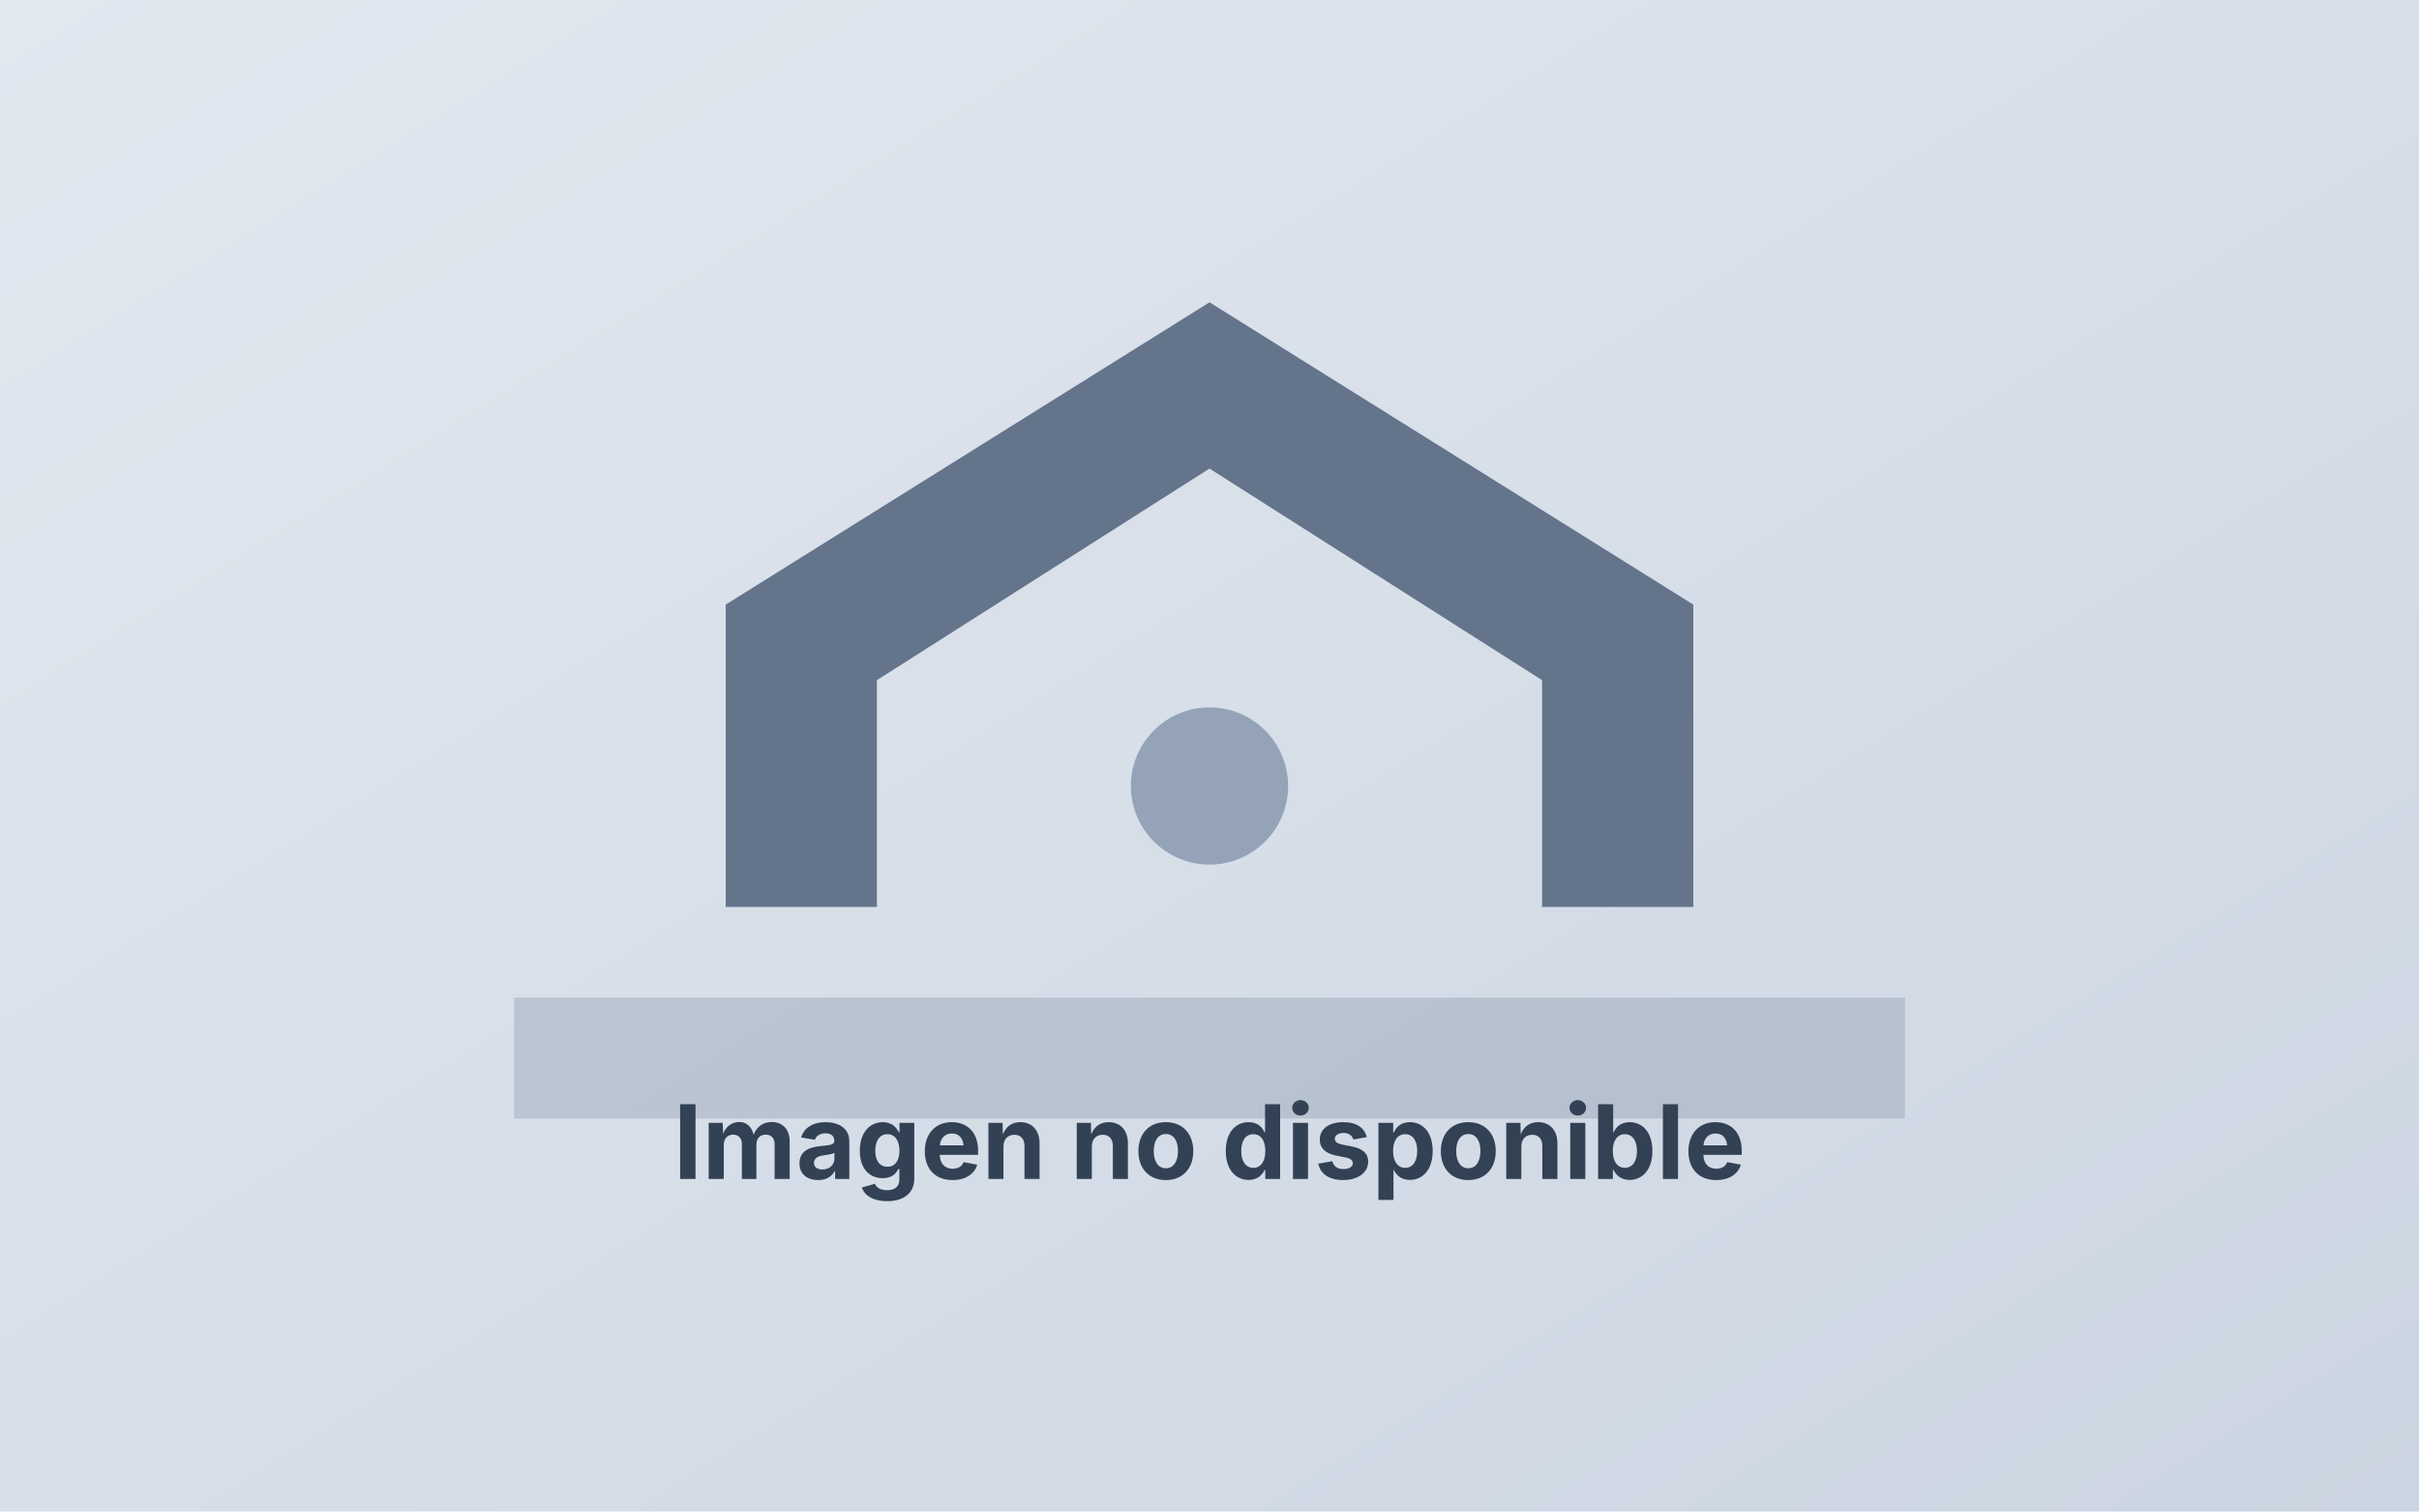
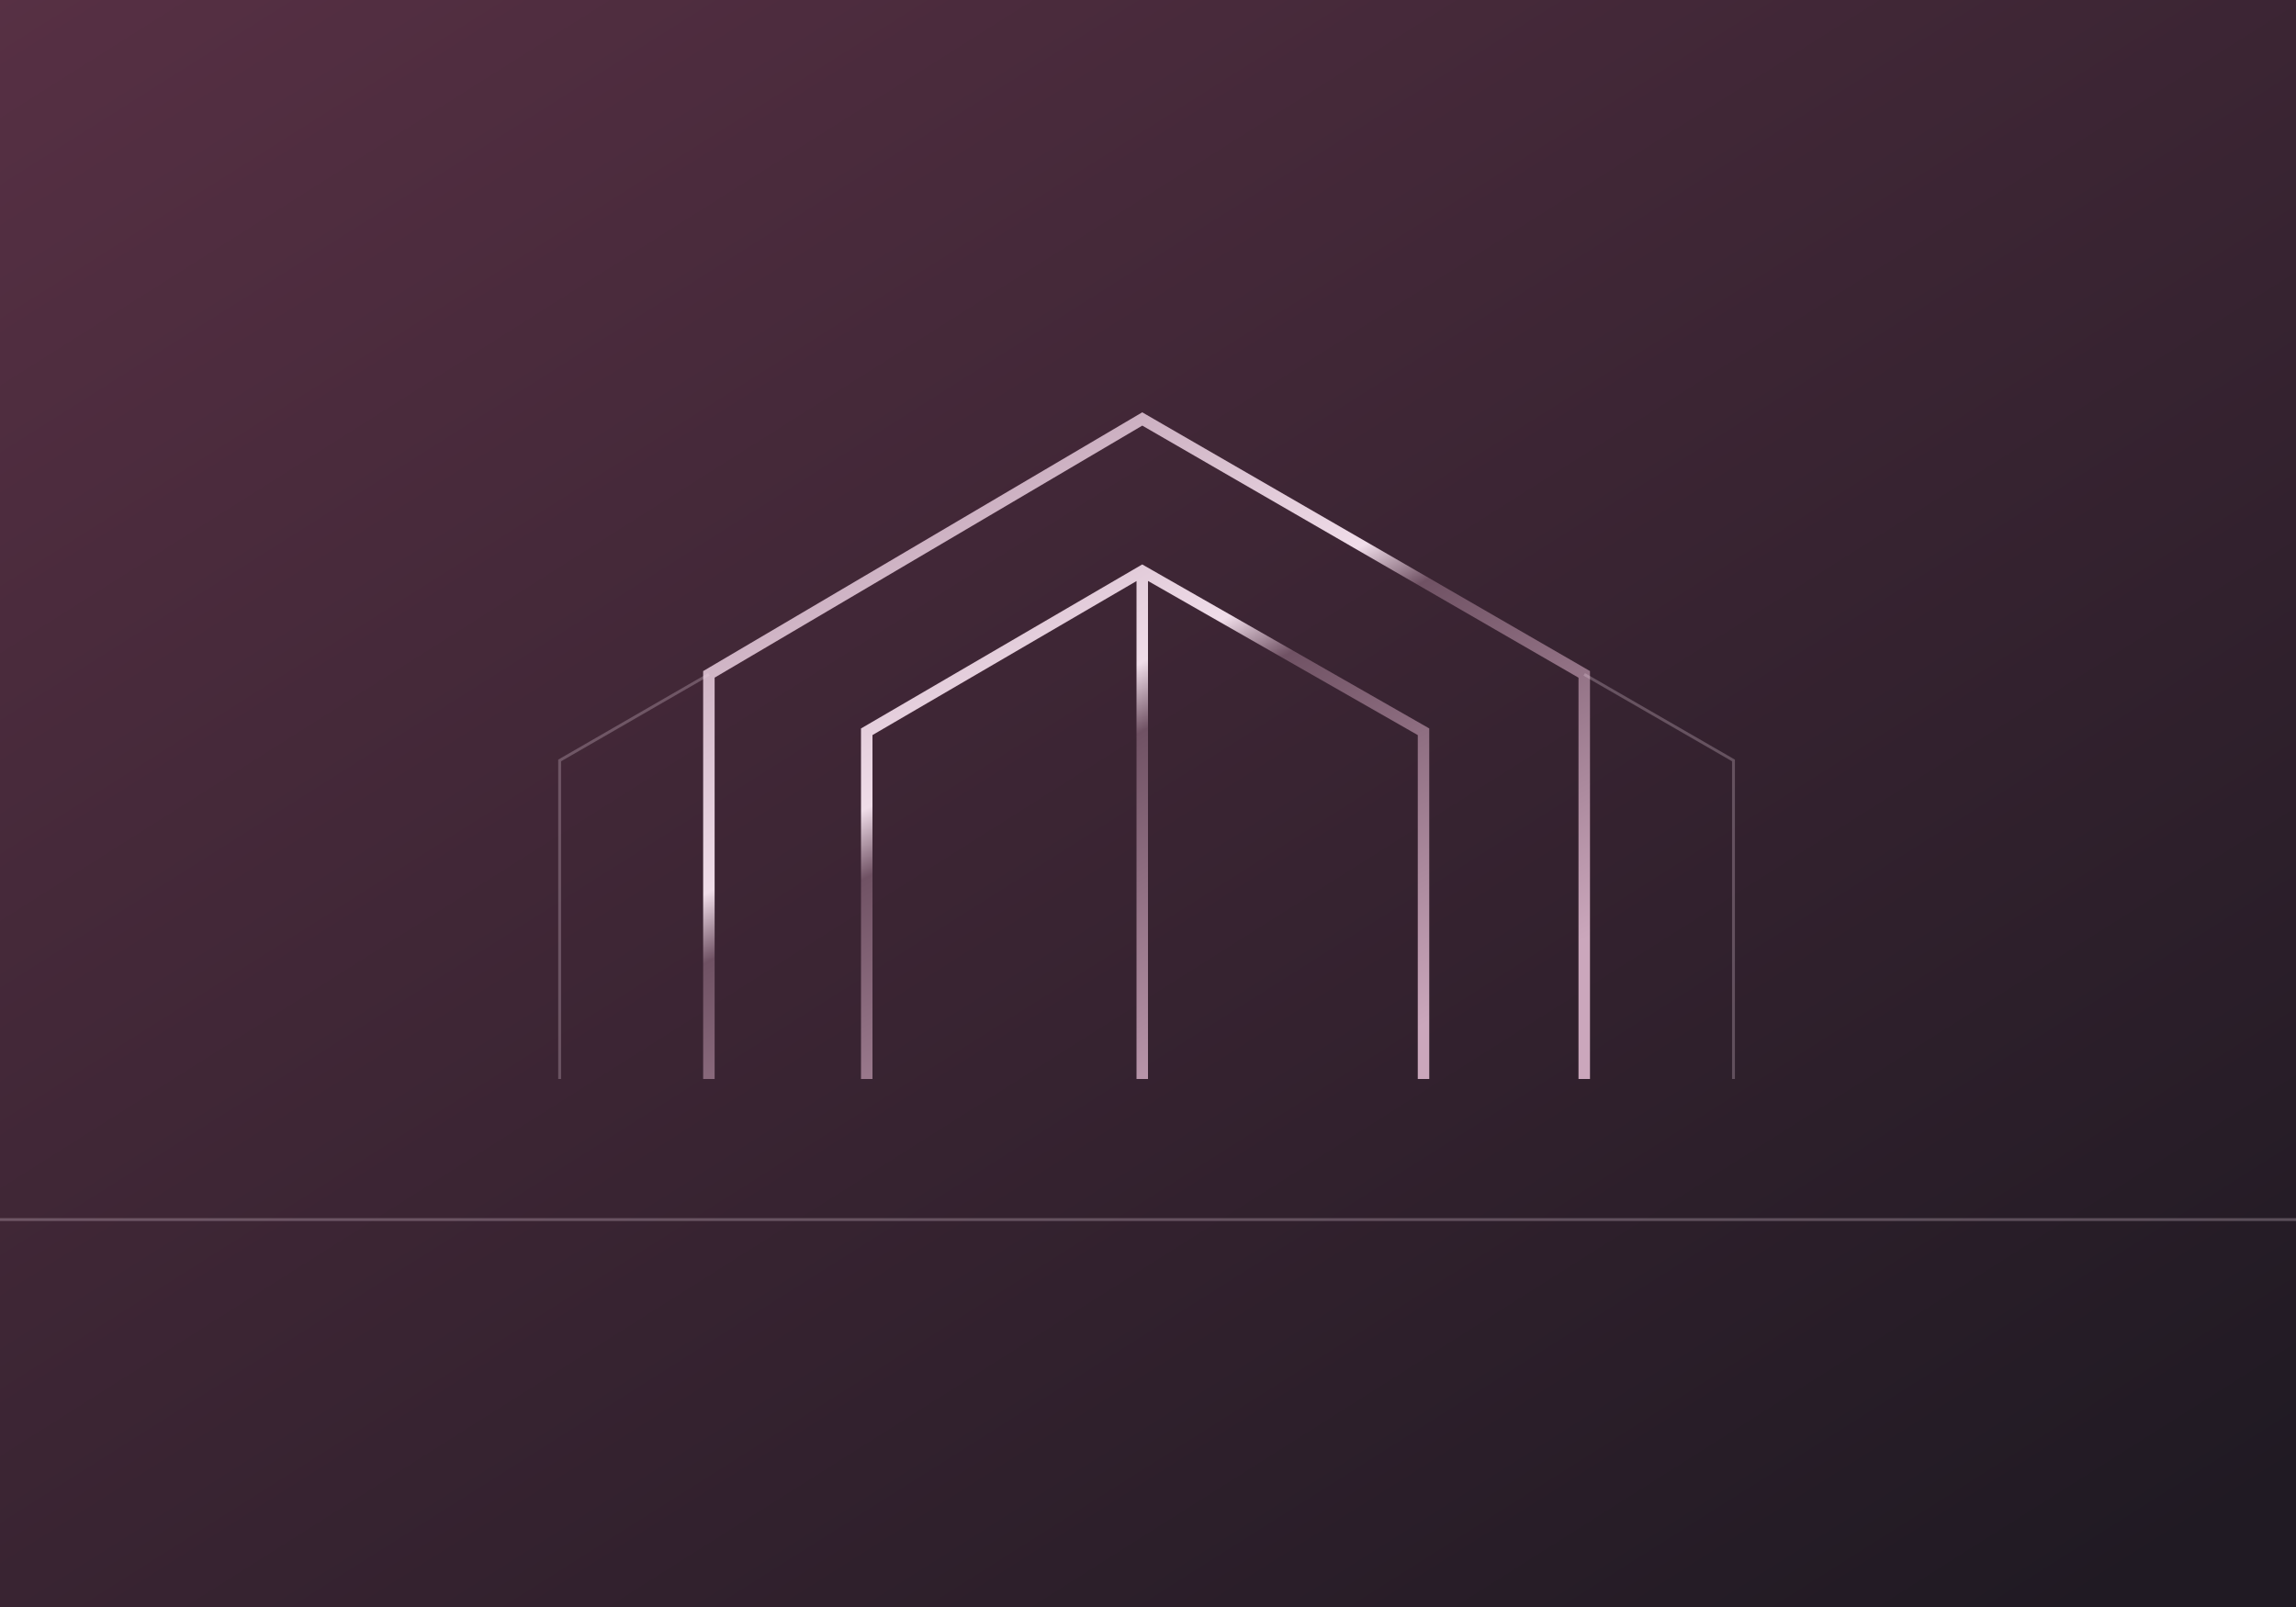
- <svg xmlns="http://www.w3.org/2000/svg" width="800" height="500" viewBox="0 0 800 500" role="img" aria-labelledby="title desc">
+ <svg xmlns="http://www.w3.org/2000/svg" viewBox="0 0 800 560" width="800" height="560">
  <defs>
-     <linearGradient id="bg" x1="0" y1="0" x2="1" y2="1">
-       <stop offset="0%" stop-color="#e2e8f0" />
-       <stop offset="100%" stop-color="#cbd5e1" />
+     <linearGradient id="bg" x2=".9" y2="1">
+       <stop stop-color="#573044" />
+       <stop offset="1" stop-color="#201a23" />
+     </linearGradient>
+     <linearGradient id="metal" x2=".7" y2="1">
+       <stop stop-color="#ab879d" />
+       <stop offset=".48" stop-color="#f0dde9" />
+       <stop offset=".55" stop-color="#705264" />
+       <stop offset="1" stop-color="#cba7bc" />
    </linearGradient>
  </defs>
-   <rect width="800" height="500" fill="url(#bg)" />
-   <g fill="#64748b">
-     <path d="M170 330h460v40H170z" opacity=".25" />
-     <path d="M240 300V200l160-100 160 100v100h-50v-75l-110-70-110 70v75z" />
-     <circle cx="400" cy="260" r="26" fill="#94a3b8" />
-   </g>
-   <text x="400" y="390" text-anchor="middle" fill="#334155" font-family="Inter, Arial, sans-serif" font-size="34" font-weight="700">
-     Imagen no disponible
-   </text>
+   <path fill="url(#bg)" d="M0 0h800v560H0z" />
+   <path fill="none" stroke="url(#metal)" stroke-width="4" d="M247 376V235l151-89 154 89v141M302 376V255l96-56 98 56v121M398 199v177" />
+   <path fill="none" stroke="#eed5e744" d="M0 425h800M247 235l-52 30v111M552 235l52 30v111" />
</svg>
